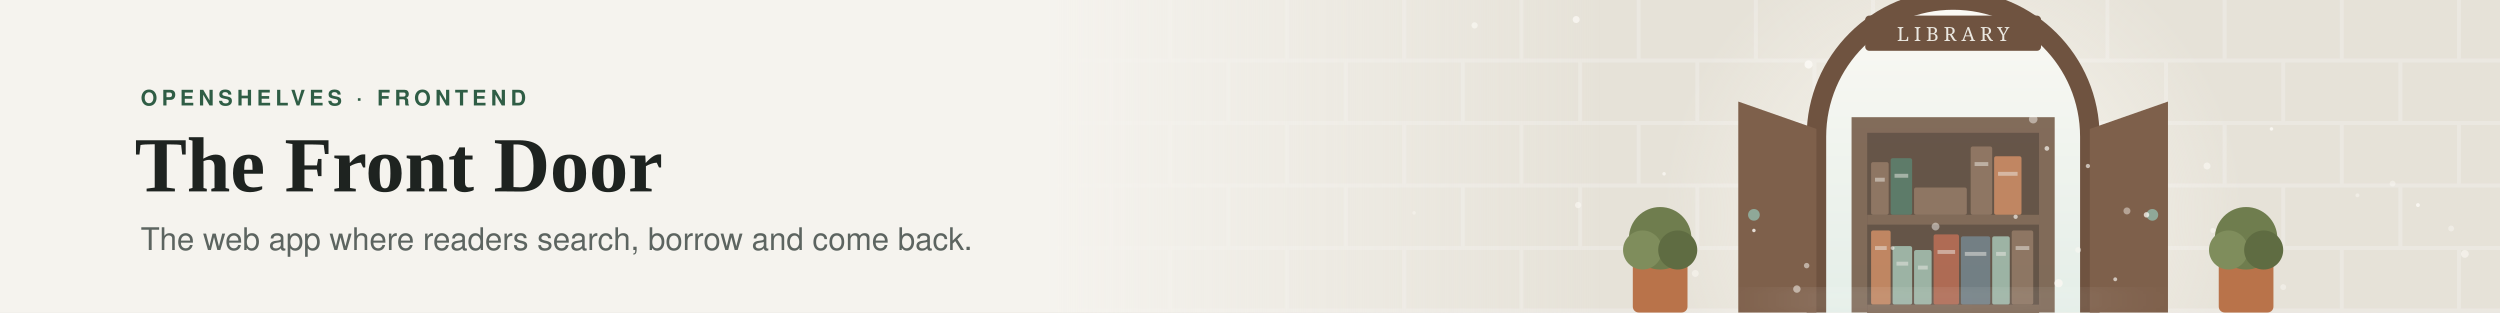
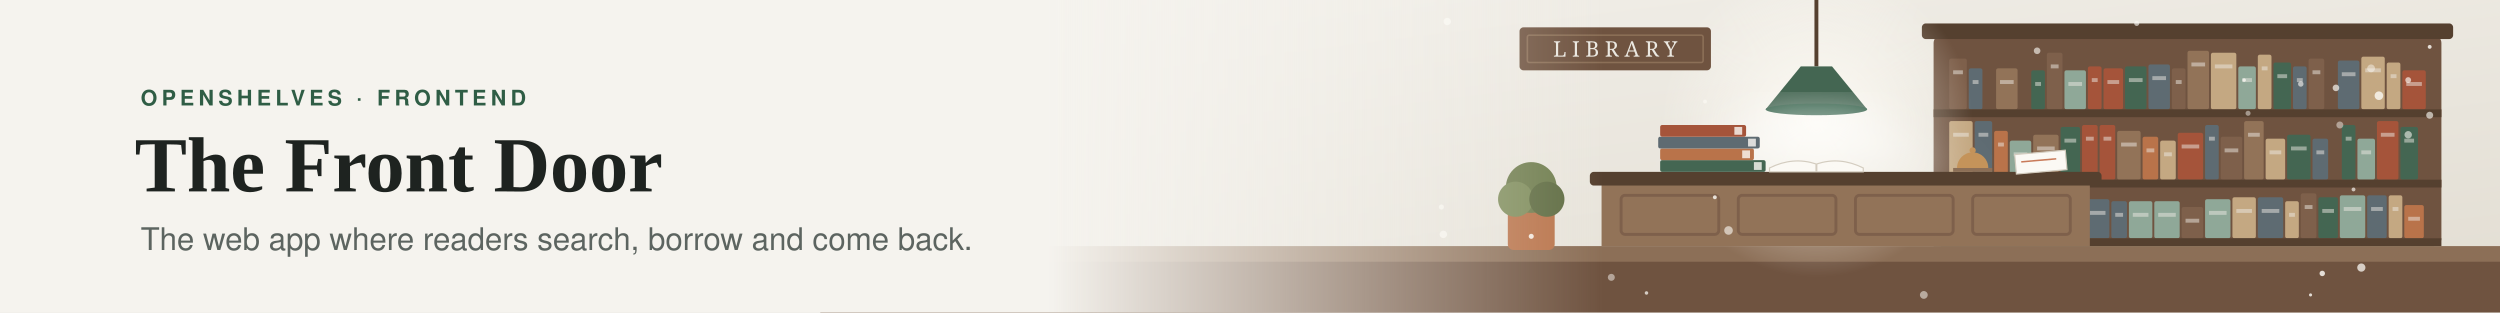
<svg xmlns="http://www.w3.org/2000/svg" width="1280" height="160" viewBox="0 0 1280 160" font-family="'DM Sans', -apple-system, BlinkMacSystemFont, 'Segoe UI', Helvetica, Arial, sans-serif" role="img">
  <defs>
-     <linearGradient id="beam" x1="0" y1="0" x2="0.6" y2="1">
-       <stop offset="0" stop-color="#ffffff" stop-opacity=".7" />
+     <linearGradient id="beam" x1="0" y1="0" x2="0" y2="1">
+       <stop offset="0" stop-color="#ffffff" stop-opacity=".75" />
      <stop offset="1" stop-color="#ffffff" stop-opacity="0" />
    </linearGradient>
    <filter id="soft" x="-20%" y="-20%" width="140%" height="140%">
      <feGaussianBlur stdDeviation="10" />
    </filter>
    <linearGradient id="bg" x1="0" y1="0" x2="1" y2="1">
      <stop offset="0" stop-color="#f5f3ee" />
      <stop offset="1" stop-color="#e2ddd2" />
    </linearGradient>
    <linearGradient id="fade" x1="0" x2="1">
      <stop offset="0.42" stop-color="#f5f3ee" />
      <stop offset="0.64" stop-color="#f5f3ee" stop-opacity="0" />
    </linearGradient>
-     <linearGradient id="doorway" x1="0" y1="0" x2="0" y2="1">
-       <stop offset="0" stop-color="#fbf9f4" />
-       <stop offset="1" stop-color="#e4eee8" />
-     </linearGradient>
    <radialGradient id="glow" cx=".5" cy=".5" r=".5">
-       <stop offset="0" stop-color="#fffdf7" stop-opacity=".8" />
+       <stop offset="0" stop-color="#fffdf7" stop-opacity=".85" />
      <stop offset="1" stop-color="#fffdf7" stop-opacity="0" />
    </radialGradient>
  </defs>
  <rect width="1280" height="160" fill="url(#bg)" />
-   <rect x="420" y="0" width="860" height="160" fill="#ebe8e1" />
-   <rect x="420" y="0" width="58" height="30" fill="#e2ddd2" opacity=".55" />
-   <rect x="480" y="0" width="58" height="30" fill="#e2ddd2" opacity=".55" />
-   <rect x="540" y="0" width="58" height="30" fill="#e2ddd2" opacity=".55" />
-   <rect x="600" y="0" width="58" height="30" fill="#e2ddd2" opacity=".55" />
-   <rect x="660" y="0" width="58" height="30" fill="#e2ddd2" opacity=".55" />
-   <rect x="720" y="0" width="58" height="30" fill="#e2ddd2" opacity=".55" />
-   <rect x="780" y="0" width="58" height="30" fill="#e2ddd2" opacity=".55" />
-   <rect x="840" y="0" width="58" height="30" fill="#e2ddd2" opacity=".55" />
-   <rect x="900" y="0" width="58" height="30" fill="#e2ddd2" opacity=".55" />
-   <rect x="960" y="0" width="58" height="30" fill="#e2ddd2" opacity=".55" />
-   <rect x="1020" y="0" width="58" height="30" fill="#e2ddd2" opacity=".55" />
-   <rect x="1080" y="0" width="58" height="30" fill="#e2ddd2" opacity=".55" />
-   <rect x="1140" y="0" width="58" height="30" fill="#e2ddd2" opacity=".55" />
-   <rect x="1200" y="0" width="58" height="30" fill="#e2ddd2" opacity=".55" />
-   <rect x="1260" y="0" width="58" height="30" fill="#e2ddd2" opacity=".55" />
-   <rect x="1320" y="0" width="58" height="30" fill="#e2ddd2" opacity=".55" />
-   <rect x="450" y="32" width="58" height="30" fill="#e2ddd2" opacity=".55" />
-   <rect x="510" y="32" width="58" height="30" fill="#e2ddd2" opacity=".55" />
-   <rect x="570" y="32" width="58" height="30" fill="#e2ddd2" opacity=".55" />
-   <rect x="630" y="32" width="58" height="30" fill="#e2ddd2" opacity=".55" />
-   <rect x="690" y="32" width="58" height="30" fill="#e2ddd2" opacity=".55" />
-   <rect x="750" y="32" width="58" height="30" fill="#e2ddd2" opacity=".55" />
-   <rect x="810" y="32" width="58" height="30" fill="#e2ddd2" opacity=".55" />
-   <rect x="870" y="32" width="58" height="30" fill="#e2ddd2" opacity=".55" />
-   <rect x="930" y="32" width="58" height="30" fill="#e2ddd2" opacity=".55" />
-   <rect x="990" y="32" width="58" height="30" fill="#e2ddd2" opacity=".55" />
-   <rect x="1050" y="32" width="58" height="30" fill="#e2ddd2" opacity=".55" />
-   <rect x="1110" y="32" width="58" height="30" fill="#e2ddd2" opacity=".55" />
-   <rect x="1170" y="32" width="58" height="30" fill="#e2ddd2" opacity=".55" />
-   <rect x="1230" y="32" width="58" height="30" fill="#e2ddd2" opacity=".55" />
-   <rect x="1290" y="32" width="58" height="30" fill="#e2ddd2" opacity=".55" />
-   <rect x="1350" y="32" width="58" height="30" fill="#e2ddd2" opacity=".55" />
-   <rect x="420" y="64" width="58" height="30" fill="#e2ddd2" opacity=".55" />
-   <rect x="480" y="64" width="58" height="30" fill="#e2ddd2" opacity=".55" />
-   <rect x="540" y="64" width="58" height="30" fill="#e2ddd2" opacity=".55" />
-   <rect x="600" y="64" width="58" height="30" fill="#e2ddd2" opacity=".55" />
-   <rect x="660" y="64" width="58" height="30" fill="#e2ddd2" opacity=".55" />
-   <rect x="720" y="64" width="58" height="30" fill="#e2ddd2" opacity=".55" />
-   <rect x="780" y="64" width="58" height="30" fill="#e2ddd2" opacity=".55" />
-   <rect x="840" y="64" width="58" height="30" fill="#e2ddd2" opacity=".55" />
-   <rect x="900" y="64" width="58" height="30" fill="#e2ddd2" opacity=".55" />
-   <rect x="960" y="64" width="58" height="30" fill="#e2ddd2" opacity=".55" />
-   <rect x="1020" y="64" width="58" height="30" fill="#e2ddd2" opacity=".55" />
-   <rect x="1080" y="64" width="58" height="30" fill="#e2ddd2" opacity=".55" />
-   <rect x="1140" y="64" width="58" height="30" fill="#e2ddd2" opacity=".55" />
-   <rect x="1200" y="64" width="58" height="30" fill="#e2ddd2" opacity=".55" />
-   <rect x="1260" y="64" width="58" height="30" fill="#e2ddd2" opacity=".55" />
-   <rect x="1320" y="64" width="58" height="30" fill="#e2ddd2" opacity=".55" />
-   <rect x="450" y="96" width="58" height="30" fill="#e2ddd2" opacity=".55" />
-   <rect x="510" y="96" width="58" height="30" fill="#e2ddd2" opacity=".55" />
-   <rect x="570" y="96" width="58" height="30" fill="#e2ddd2" opacity=".55" />
-   <rect x="630" y="96" width="58" height="30" fill="#e2ddd2" opacity=".55" />
-   <rect x="690" y="96" width="58" height="30" fill="#e2ddd2" opacity=".55" />
-   <rect x="750" y="96" width="58" height="30" fill="#e2ddd2" opacity=".55" />
-   <rect x="810" y="96" width="58" height="30" fill="#e2ddd2" opacity=".55" />
-   <rect x="870" y="96" width="58" height="30" fill="#e2ddd2" opacity=".55" />
-   <rect x="930" y="96" width="58" height="30" fill="#e2ddd2" opacity=".55" />
-   <rect x="990" y="96" width="58" height="30" fill="#e2ddd2" opacity=".55" />
-   <rect x="1050" y="96" width="58" height="30" fill="#e2ddd2" opacity=".55" />
-   <rect x="1110" y="96" width="58" height="30" fill="#e2ddd2" opacity=".55" />
-   <rect x="1170" y="96" width="58" height="30" fill="#e2ddd2" opacity=".55" />
-   <rect x="1230" y="96" width="58" height="30" fill="#e2ddd2" opacity=".55" />
-   <rect x="1290" y="96" width="58" height="30" fill="#e2ddd2" opacity=".55" />
-   <rect x="1350" y="96" width="58" height="30" fill="#e2ddd2" opacity=".55" />
-   <rect x="420" y="128" width="58" height="30" fill="#e2ddd2" opacity=".55" />
-   <rect x="480" y="128" width="58" height="30" fill="#e2ddd2" opacity=".55" />
-   <rect x="540" y="128" width="58" height="30" fill="#e2ddd2" opacity=".55" />
-   <rect x="600" y="128" width="58" height="30" fill="#e2ddd2" opacity=".55" />
-   <rect x="660" y="128" width="58" height="30" fill="#e2ddd2" opacity=".55" />
-   <rect x="720" y="128" width="58" height="30" fill="#e2ddd2" opacity=".55" />
-   <rect x="780" y="128" width="58" height="30" fill="#e2ddd2" opacity=".55" />
-   <rect x="840" y="128" width="58" height="30" fill="#e2ddd2" opacity=".55" />
-   <rect x="900" y="128" width="58" height="30" fill="#e2ddd2" opacity=".55" />
-   <rect x="960" y="128" width="58" height="30" fill="#e2ddd2" opacity=".55" />
-   <rect x="1020" y="128" width="58" height="30" fill="#e2ddd2" opacity=".55" />
-   <rect x="1080" y="128" width="58" height="30" fill="#e2ddd2" opacity=".55" />
-   <rect x="1140" y="128" width="58" height="30" fill="#e2ddd2" opacity=".55" />
-   <rect x="1200" y="128" width="58" height="30" fill="#e2ddd2" opacity=".55" />
-   <rect x="1260" y="128" width="58" height="30" fill="#e2ddd2" opacity=".55" />
-   <rect x="1320" y="128" width="58" height="30" fill="#e2ddd2" opacity=".55" />
-   <circle cx="1000" cy="110" r="150" fill="url(#glow)" />
-   <path d="M930,160 V70 A70,70 0 0 1 1070,70 V160Z" fill="url(#doorway)" />
-   <path d="M930,160 V70 A70,70 0 0 1 1070,70 V160" fill="none" stroke="#6f5340" stroke-width="10" />
-   <path d="M930,160 V66 L890,52 V160Z" fill="#7e604b" />
-   <path d="M1070,160 V66 L1110,52 V160Z" fill="#7e604b" />
-   <circle cx="898" cy="110" r="3" fill="#8fa898" />
-   <circle cx="1102" cy="110" r="3" fill="#8fa898" />
-   <g opacity=".85">
-     <rect x="948" y="60" width="104" height="100" fill="#6f5340" />
-     <rect x="956" y="68" width="88" height="92" fill="#4e3a2b" />
-     <rect x="958" y="83" width="9" height="27" rx="1" fill="#7e604b" />
-     <rect x="960" y="91" width="5" height="2" fill="#ebe8e1" opacity=".5" />
-     <rect x="968" y="81" width="11" height="29" rx="1" fill="#446652" />
-     <rect x="970" y="89" width="7" height="2" fill="#ebe8e1" opacity=".5" />
-     <rect x="980" y="96" width="27" height="14" rx="1" fill="#7e604b" />
-     <rect x="1009" y="75" width="11" height="35" rx="1" fill="#7e604b" />
-     <rect x="1011" y="83" width="7" height="2" fill="#ebe8e1" opacity=".5" />
-     <rect x="1021" y="80" width="14" height="30" rx="1" fill="#b9734a" />
-     <rect x="1023" y="88" width="10" height="2" fill="#ebe8e1" opacity=".5" />
-     <rect x="956" y="110" width="88" height="5" fill="#6f5340" />
-     <rect x="958" y="118" width="10" height="38" rx="1" fill="#b9734a" />
-     <rect x="960" y="126" width="6" height="2" fill="#ebe8e1" opacity=".5" />
-     <rect x="969" y="126" width="10" height="30" rx="1" fill="#8fa898" />
-     <rect x="971" y="134" width="6" height="2" fill="#ebe8e1" opacity=".5" />
-     <rect x="980" y="128" width="9" height="28" rx="1" fill="#8fa898" />
-     <rect x="982" y="136" width="5" height="2" fill="#ebe8e1" opacity=".5" />
-     <rect x="990" y="120" width="13" height="36" rx="1" fill="#a5543a" />
-     <rect x="992" y="128" width="9" height="2" fill="#ebe8e1" opacity=".5" />
-     <rect x="1004" y="121" width="15" height="35" rx="1" fill="#5e6b72" />
-     <rect x="1006" y="129" width="11" height="2" fill="#ebe8e1" opacity=".5" />
-     <rect x="1020" y="121" width="9" height="35" rx="1" fill="#8fa898" />
-     <rect x="1022" y="129" width="5" height="2" fill="#ebe8e1" opacity=".5" />
-     <rect x="1030" y="118" width="11" height="38" rx="1" fill="#7e604b" />
-     <rect x="1032" y="126" width="7" height="2" fill="#ebe8e1" opacity=".5" />
-     <rect x="956" y="156" width="88" height="5" fill="#6f5340" />
+   <rect x="420" y="132" width="860" height="28" fill="#6f5340" />
+   <rect x="420" y="126" width="860" height="8" fill="#8c6f57" />
+   <rect x="990" y="18" width="260" height="108" rx="4" fill="#6f5340" />
+   <rect x="984" y="12" width="272" height="8" rx="2" fill="#55402f" />
+   <rect x="998" y="30" width="9" height="26" rx="1" fill="#7e604b" />
+   <rect x="1000" y="36" width="5" height="2" fill="#ebe8e1" opacity=".5" />
+   <rect x="1008" y="35" width="7" height="21" rx="1" fill="#5e6b72" />
+   <rect x="1010" y="41" width="3" height="2" fill="#ebe8e1" opacity=".5" />
+   <rect x="1022" y="35" width="11" height="21" rx="1" fill="#927358" />
+   <rect x="1024" y="41" width="7" height="2" fill="#ebe8e1" opacity=".5" />
+   <rect x="1040" y="36" width="7" height="20" rx="1" fill="#446652" />
+   <rect x="1042" y="42" width="3" height="2" fill="#ebe8e1" opacity=".5" />
+   <rect x="1048" y="27" width="8" height="29" rx="1" fill="#7e604b" />
+   <rect x="1050" y="33" width="4" height="2" fill="#ebe8e1" opacity=".5" />
+   <rect x="1057" y="36" width="11" height="20" rx="1" fill="#8fa898" />
+   <rect x="1059" y="42" width="7" height="2" fill="#ebe8e1" opacity=".5" />
+   <rect x="1069" y="34" width="7" height="22" rx="1" fill="#a5543a" />
+   <rect x="1071" y="40" width="3" height="2" fill="#ebe8e1" opacity=".5" />
+   <rect x="1077" y="35" width="10" height="21" rx="1" fill="#a5543a" />
+   <rect x="1079" y="41" width="6" height="2" fill="#ebe8e1" opacity=".5" />
+   <rect x="1088" y="34" width="11" height="22" rx="1" fill="#446652" />
+   <rect x="1090" y="40" width="7" height="2" fill="#ebe8e1" opacity=".5" />
+   <rect x="1100" y="33" width="11" height="23" rx="1" fill="#5e6b72" />
+   <rect x="1102" y="39" width="7" height="2" fill="#ebe8e1" opacity=".5" />
+   <rect x="1112" y="35" width="7" height="21" rx="1" fill="#7e604b" />
+   <rect x="1114" y="41" width="3" height="2" fill="#ebe8e1" opacity=".5" />
+   <rect x="1120" y="26" width="11" height="30" rx="1" fill="#927358" />
+   <rect x="1122" y="32" width="7" height="2" fill="#ebe8e1" opacity=".5" />
+   <rect x="1132" y="27" width="13" height="29" rx="1" fill="#c4a882" />
+   <rect x="1134" y="33" width="9" height="2" fill="#ebe8e1" opacity=".5" />
+   <rect x="1146" y="34" width="9" height="22" rx="1" fill="#8fa898" />
+   <rect x="1148" y="40" width="5" height="2" fill="#ebe8e1" opacity=".5" />
+   <rect x="1156" y="28" width="7" height="28" rx="1" fill="#c4a882" />
+   <rect x="1158" y="34" width="3" height="2" fill="#ebe8e1" opacity=".5" />
+   <rect x="1164" y="32" width="9" height="24" rx="1" fill="#446652" />
+   <rect x="1166" y="38" width="5" height="2" fill="#ebe8e1" opacity=".5" />
+   <rect x="1174" y="34" width="7" height="22" rx="1" fill="#5e6b72" />
+   <rect x="1176" y="40" width="3" height="2" fill="#ebe8e1" opacity=".5" />
+   <rect x="1182" y="30" width="8" height="26" rx="1" fill="#7e604b" />
+   <rect x="1184" y="36" width="4" height="2" fill="#ebe8e1" opacity=".5" />
+   <rect x="1197" y="31" width="11" height="25" rx="1" fill="#5e6b72" />
+   <rect x="1199" y="37" width="7" height="2" fill="#ebe8e1" opacity=".5" />
+   <rect x="1209" y="29" width="12" height="27" rx="1" fill="#c4a882" />
+   <rect x="1211" y="35" width="8" height="2" fill="#ebe8e1" opacity=".5" />
+   <rect x="1222" y="32" width="7" height="24" rx="1" fill="#c4a882" />
+   <rect x="1224" y="38" width="3" height="2" fill="#ebe8e1" opacity=".5" />
+   <rect x="1230" y="36" width="12" height="20" rx="1" fill="#a5543a" />
+   <rect x="1232" y="42" width="8" height="2" fill="#ebe8e1" opacity=".5" />
+   <rect x="990" y="56" width="260" height="4" fill="#55402f" />
+   <rect x="998" y="62" width="12" height="30" rx="1" fill="#c4a882" />
+   <rect x="1000" y="68" width="8" height="2" fill="#ebe8e1" opacity=".5" />
+   <rect x="1011" y="62" width="9" height="30" rx="1" fill="#5e6b72" />
+   <rect x="1013" y="68" width="5" height="2" fill="#ebe8e1" opacity=".5" />
+   <rect x="1021" y="67" width="7" height="25" rx="1" fill="#b9734a" />
+   <rect x="1023" y="73" width="3" height="2" fill="#ebe8e1" opacity=".5" />
+   <rect x="1029" y="72" width="11" height="20" rx="1" fill="#8fa898" />
+   <rect x="1031" y="78" width="7" height="2" fill="#ebe8e1" opacity=".5" />
+   <rect x="1041" y="69" width="13" height="23" rx="1" fill="#927358" />
+   <rect x="1043" y="75" width="9" height="2" fill="#ebe8e1" opacity=".5" />
+   <rect x="1055" y="65" width="10" height="27" rx="1" fill="#446652" />
+   <rect x="1057" y="71" width="6" height="2" fill="#ebe8e1" opacity=".5" />
+   <rect x="1066" y="64" width="8" height="28" rx="1" fill="#a5543a" />
+   <rect x="1068" y="70" width="4" height="2" fill="#ebe8e1" opacity=".5" />
+   <rect x="1075" y="64" width="8" height="28" rx="1" fill="#a5543a" />
+   <rect x="1077" y="70" width="4" height="2" fill="#ebe8e1" opacity=".5" />
+   <rect x="1084" y="67" width="12" height="25" rx="1" fill="#927358" />
+   <rect x="1086" y="73" width="8" height="2" fill="#ebe8e1" opacity=".5" />
+   <rect x="1097" y="70" width="8" height="22" rx="1" fill="#b9734a" />
+   <rect x="1099" y="76" width="4" height="2" fill="#ebe8e1" opacity=".5" />
+   <rect x="1106" y="72" width="8" height="20" rx="1" fill="#c4a882" />
+   <rect x="1108" y="78" width="4" height="2" fill="#ebe8e1" opacity=".5" />
+   <rect x="1115" y="68" width="13" height="24" rx="1" fill="#a5543a" />
+   <rect x="1117" y="74" width="9" height="2" fill="#ebe8e1" opacity=".5" />
+   <rect x="1129" y="64" width="7" height="28" rx="1" fill="#5e6b72" />
+   <rect x="1131" y="70" width="3" height="2" fill="#ebe8e1" opacity=".5" />
+   <rect x="1137" y="70" width="11" height="22" rx="1" fill="#7e604b" />
+   <rect x="1139" y="76" width="7" height="2" fill="#ebe8e1" opacity=".5" />
+   <rect x="1149" y="62" width="10" height="30" rx="1" fill="#927358" />
+   <rect x="1151" y="68" width="6" height="2" fill="#ebe8e1" opacity=".5" />
+   <rect x="1160" y="71" width="10" height="21" rx="1" fill="#c4a882" />
+   <rect x="1162" y="77" width="6" height="2" fill="#ebe8e1" opacity=".5" />
+   <rect x="1171" y="69" width="12" height="23" rx="1" fill="#446652" />
+   <rect x="1173" y="75" width="8" height="2" fill="#ebe8e1" opacity=".5" />
+   <rect x="1184" y="71" width="8" height="21" rx="1" fill="#5e6b72" />
+   <rect x="1186" y="77" width="4" height="2" fill="#ebe8e1" opacity=".5" />
+   <rect x="1199" y="64" width="7" height="28" rx="1" fill="#446652" />
+   <rect x="1201" y="70" width="3" height="2" fill="#ebe8e1" opacity=".5" />
+   <rect x="1207" y="71" width="9" height="21" rx="1" fill="#8fa898" />
+   <rect x="1209" y="77" width="5" height="2" fill="#ebe8e1" opacity=".5" />
+   <rect x="1217" y="62" width="11" height="30" rx="1" fill="#a5543a" />
+   <rect x="1219" y="68" width="7" height="2" fill="#ebe8e1" opacity=".5" />
+   <rect x="1229" y="65" width="9" height="27" rx="1" fill="#446652" />
+   <rect x="1231" y="71" width="5" height="2" fill="#ebe8e1" opacity=".5" />
+   <rect x="990" y="92" width="260" height="4" fill="#55402f" />
+   <rect x="998" y="99" width="13" height="23" rx="1" fill="#c4a882" />
+   <rect x="1000" y="105" width="9" height="2" fill="#ebe8e1" opacity=".5" />
+   <rect x="1012" y="104" width="10" height="18" rx="1" fill="#446652" />
+   <rect x="1014" y="110" width="6" height="2" fill="#ebe8e1" opacity=".5" />
+   <rect x="1023" y="102" width="12" height="20" rx="1" fill="#c4a882" />
+   <rect x="1025" y="108" width="8" height="2" fill="#ebe8e1" opacity=".5" />
+   <rect x="1036" y="98" width="13" height="24" rx="1" fill="#7e604b" />
+   <rect x="1038" y="104" width="9" height="2" fill="#ebe8e1" opacity=".5" />
+   <rect x="1050" y="98" width="8" height="24" rx="1" fill="#5e6b72" />
+   <rect x="1052" y="104" width="4" height="2" fill="#ebe8e1" opacity=".5" />
+   <rect x="1059" y="106" width="8" height="16" rx="1" fill="#a5543a" />
+   <rect x="1061" y="112" width="4" height="2" fill="#ebe8e1" opacity=".5" />
+   <rect x="1068" y="102" width="12" height="20" rx="1" fill="#5e6b72" />
+   <rect x="1070" y="108" width="8" height="2" fill="#ebe8e1" opacity=".5" />
+   <rect x="1081" y="103" width="8" height="19" rx="1" fill="#5e6b72" />
+   <rect x="1083" y="109" width="4" height="2" fill="#ebe8e1" opacity=".5" />
+   <rect x="1090" y="103" width="12" height="19" rx="1" fill="#8fa898" />
+   <rect x="1092" y="109" width="8" height="2" fill="#ebe8e1" opacity=".5" />
+   <rect x="1103" y="103" width="13" height="19" rx="1" fill="#8fa898" />
+   <rect x="1105" y="109" width="9" height="2" fill="#ebe8e1" opacity=".5" />
+   <rect x="1117" y="106" width="11" height="16" rx="1" fill="#7e604b" />
+   <rect x="1119" y="112" width="7" height="2" fill="#ebe8e1" opacity=".5" />
+   <rect x="1129" y="102" width="13" height="20" rx="1" fill="#8fa898" />
+   <rect x="1131" y="108" width="9" height="2" fill="#ebe8e1" opacity=".5" />
+   <rect x="1143" y="101" width="12" height="21" rx="1" fill="#c4a882" />
+   <rect x="1145" y="107" width="8" height="2" fill="#ebe8e1" opacity=".5" />
+   <rect x="1156" y="101" width="13" height="21" rx="1" fill="#5e6b72" />
+   <rect x="1158" y="107" width="9" height="2" fill="#ebe8e1" opacity=".5" />
+   <rect x="1170" y="103" width="7" height="19" rx="1" fill="#c4a882" />
+   <rect x="1172" y="109" width="3" height="2" fill="#ebe8e1" opacity=".5" />
+   <rect x="1178" y="99" width="8" height="23" rx="1" fill="#7e604b" />
+   <rect x="1180" y="105" width="4" height="2" fill="#ebe8e1" opacity=".5" />
+   <rect x="1187" y="101" width="10" height="21" rx="1" fill="#446652" />
+   <rect x="1189" y="107" width="6" height="2" fill="#ebe8e1" opacity=".5" />
+   <rect x="1198" y="100" width="13" height="22" rx="1" fill="#8fa898" />
+   <rect x="1200" y="106" width="9" height="2" fill="#ebe8e1" opacity=".5" />
+   <rect x="1212" y="100" width="10" height="22" rx="1" fill="#5e6b72" />
+   <rect x="1214" y="106" width="6" height="2" fill="#ebe8e1" opacity=".5" />
+   <rect x="1223" y="100" width="7" height="22" rx="1" fill="#c4a882" />
+   <rect x="1225" y="106" width="3" height="2" fill="#ebe8e1" opacity=".5" />
+   <rect x="1231" y="105" width="10" height="17" rx="1" fill="#b9734a" />
+   <rect x="1233" y="111" width="6" height="2" fill="#ebe8e1" opacity=".5" />
+   <rect x="990" y="122" width="260" height="4" fill="#55402f" />
+   <circle cx="930" cy="62" r="80" fill="url(#glow)" />
+   <line x1="930" y1="0" x2="930" y2="34" stroke="#55402f" stroke-width="2" />
+   <path d="M922,34 L938,34 L956,56 L904,56Z" fill="#446652" />
+   <ellipse cx="930" cy="56" rx="26" ry="3" fill="#2f5d45" />
+   <g filter="url(#soft)">
+     <polygon points="908,56 952,56 1020,100 840,100" fill="url(#beam)" />
  </g>
-   <g filter="url(#soft)">
-     <polygon points="930,160 1070,160 1180,160 820,160" fill="#ffffff" />
-     <polygon points="935,150 1065,150 1150,165 850,165" fill="url(#beam)" />
+   <rect x="820" y="94" width="250" height="32" fill="#927358" />
+   <rect x="814" y="88" width="262" height="7" rx="2" fill="#55402f" />
+   <rect x="830" y="100" width="50" height="20" rx="2" fill="none" stroke="#7e604b" stroke-width="1.5" />
+   <rect x="890" y="100" width="50" height="20" rx="2" fill="none" stroke="#7e604b" stroke-width="1.5" />
+   <rect x="950" y="100" width="50" height="20" rx="2" fill="none" stroke="#7e604b" stroke-width="1.5" />
+   <rect x="1010" y="100" width="50" height="20" rx="2" fill="none" stroke="#7e604b" stroke-width="1.5" />
+   <rect x="850" y="82" width="54" height="6" rx="1" fill="#446652" />
+   <rect x="898" y="83" width="4" height="4" fill="#fbf9f4" opacity=".8" />
+   <rect x="850" y="76" width="48" height="6" rx="1" fill="#b9734a" />
+   <rect x="892" y="77" width="4" height="4" fill="#fbf9f4" opacity=".8" />
+   <rect x="849" y="70" width="52" height="6" rx="1" fill="#5e6b72" />
+   <rect x="895" y="71" width="4" height="4" fill="#fbf9f4" opacity=".8" />
+   <rect x="850" y="64" width="44" height="6" rx="1" fill="#a5543a" />
+   <rect x="888" y="65" width="4" height="4" fill="#fbf9f4" opacity=".8" />
+   <path d="M906,86 Q918,80 930,84 Q942,80 954,86 L954,88 L906,88Z" fill="#fbf9f4" stroke="#d3ccbf" stroke-width=".6" />
+   <line x1="930" y1="84" x2="930" y2="88" stroke="#d3ccbf" />
+   <rect x="1000" y="86" width="20" height="2" fill="#8c6f57" />
+   <path d="M1002,86 A8,8 0 0 1 1018,86Z" fill="#c4935a" />
+   <circle cx="1010" cy="77" r="1.6" fill="#c4935a" />
+   <g transform="rotate(-5 1045 84)">
+     <rect x="1032" y="78" width="26" height="10" fill="#fbf9f4" stroke="#d3ccbf" stroke-width=".6" />
+     <line x1="1035" y1="82" x2="1053" y2="82" stroke="#c97b5a" stroke-width=".8" />
  </g>
-   <rect x="955" y="8" width="90" height="18" rx="2" fill="#6f5340" />
-   <text x="1000" y="21" text-anchor="middle" font-family="Literata, Georgia, serif" font-size="10" letter-spacing="2.5" fill="#ebe8e1">LIBRARY</text>
-   <rect x="836" y="132" width="28" height="28" rx="3" fill="#b9734a" />
-   <circle cx="850" cy="122" r="16" fill="#6f7d4e" />
-   <circle cx="841" cy="128" r="10" fill="#7f8d5c" />
-   <circle cx="859" cy="128" r="10" fill="#5f6c42" />
-   <rect x="1136" y="132" width="28" height="28" rx="3" fill="#b9734a" />
-   <circle cx="1150" cy="122" r="16" fill="#6f7d4e" />
-   <circle cx="1141" cy="128" r="10" fill="#7f8d5c" />
-   <circle cx="1159" cy="128" r="10" fill="#5f6c42" />
+   <rect x="772" y="106" width="24" height="22" rx="3" fill="#b9734a" />
+   <circle cx="784" cy="96" r="13" fill="#6f7d4e" />
+   <circle cx="776" cy="102" r="9" fill="#7f8d5c" />
+   <circle cx="792" cy="102" r="9" fill="#5f6c42" />
+   <rect x="778" y="14" width="98" height="22" rx="2" fill="#6f5340" />
+   <rect x="782" y="18" width="90" height="14" rx="1" fill="none" stroke="#8c6f57" stroke-width=".8" />
+   <text x="827" y="29" text-anchor="middle" font-family="Literata, Georgia, serif" font-size="11" letter-spacing="2.8" fill="#ebe8e1">LIBRARY</text>
  <rect width="1280" height="160" fill="url(#fade)" />
-   <circle cx="1262" cy="130" r="2.0" fill="#fbf9f4" opacity="0.59" />
-   <circle cx="969" cy="127" r="1.0" fill="#fbf9f4" opacity="0.58" />
-   <circle cx="1089" cy="108" r="1.8" fill="#fbf9f4" opacity="0.44" />
-   <circle cx="1069" cy="85" r="1.1" fill="#fbf9f4" opacity="0.63" />
-   <circle cx="868" cy="140" r="1.8" fill="#fbf9f4" opacity="0.51" />
-   <circle cx="898" cy="118" r="0.9" fill="#fbf9f4" opacity="0.81" />
-   <circle cx="1163" cy="66" r="0.9" fill="#fbf9f4" opacity="0.86" />
-   <circle cx="1032" cy="111" r="1.1" fill="#fbf9f4" opacity="0.65" />
-   <circle cx="1207" cy="100" r="1.0" fill="#fbf9f4" opacity="0.47" />
-   <circle cx="1130" cy="85" r="1.8" fill="#fbf9f4" opacity="0.61" />
-   <circle cx="1041" cy="61" r="2.2" fill="#fbf9f4" opacity="0.47" />
-   <circle cx="991" cy="116" r="2.0" fill="#fbf9f4" opacity="0.48" />
-   <circle cx="808" cy="105" r="1.6" fill="#fbf9f4" opacity="0.59" />
-   <circle cx="1048" cy="76" r="1.2" fill="#fbf9f4" opacity="0.68" />
-   <circle cx="1238" cy="105" r="1.0" fill="#fbf9f4" opacity="0.84" />
-   <circle cx="1133" cy="118" r="1.3" fill="#fbf9f4" opacity="0.55" />
-   <circle cx="807" cy="10" r="1.8" fill="#fbf9f4" opacity="0.76" />
-   <circle cx="1255" cy="117" r="1.5" fill="#fbf9f4" opacity="0.45" />
-   <circle cx="1064" cy="128" r="1.5" fill="#fbf9f4" opacity="0.50" />
-   <circle cx="926" cy="33" r="2.1" fill="#fbf9f4" opacity="0.86" />
-   <circle cx="1225" cy="94" r="1.5" fill="#fbf9f4" opacity="0.46" />
-   <circle cx="920" cy="148" r="1.9" fill="#fbf9f4" opacity="0.52" />
-   <circle cx="852" cy="89" r="0.9" fill="#fbf9f4" opacity="0.77" />
-   <circle cx="1169" cy="147" r="1.5" fill="#fbf9f4" opacity="0.46" />
-   <circle cx="1083" cy="143" r="1.0" fill="#fbf9f4" opacity="0.66" />
-   <circle cx="1054" cy="145" r="2.1" fill="#fbf9f4" opacity="0.78" />
-   <circle cx="1099" cy="110" r="1.4" fill="#fbf9f4" opacity="0.74" />
-   <circle cx="925" cy="136" r="1.4" fill="#fbf9f4" opacity="0.52" />
-   <circle cx="755" cy="13" r="1.6" fill="#fbf9f4" opacity="0.69" />
-   <circle cx="724" cy="109" r="0.9" fill="#fbf9f4" opacity="0.43" />
+   <circle cx="1196" cy="45" r="1.7" fill="#fbf9f4" opacity="0.69" />
+   <circle cx="1205" cy="97" r="1.0" fill="#fbf9f4" opacity="0.67" />
+   <circle cx="741" cy="11" r="1.9" fill="#fbf9f4" opacity="0.75" />
+   <circle cx="825" cy="142" r="1.8" fill="#fbf9f4" opacity="0.49" />
+   <circle cx="919" cy="62" r="0.8" fill="#fbf9f4" opacity="0.52" />
+   <circle cx="1233" cy="69" r="1.9" fill="#fbf9f4" opacity="0.57" />
+   <circle cx="1149" cy="41" r="0.9" fill="#fbf9f4" opacity="0.76" />
+   <circle cx="1189" cy="140" r="1.4" fill="#fbf9f4" opacity="0.83" />
+   <circle cx="1233" cy="41" r="1.5" fill="#fbf9f4" opacity="0.66" />
+   <circle cx="739" cy="120" r="1.9" fill="#fbf9f4" opacity="0.70" />
+   <circle cx="873" cy="52" r="1.0" fill="#fbf9f4" opacity="0.70" />
+   <circle cx="843" cy="150" r="0.9" fill="#fbf9f4" opacity="0.73" />
+   <circle cx="1214" cy="35" r="2.0" fill="#fbf9f4" opacity="0.46" />
+   <circle cx="915" cy="78" r="0.9" fill="#fbf9f4" opacity="0.47" />
+   <circle cx="1183" cy="151" r="0.8" fill="#fbf9f4" opacity="0.82" />
+   <circle cx="784" cy="121" r="1.3" fill="#fbf9f4" opacity="0.86" />
+   <circle cx="1244" cy="59" r="1.8" fill="#fbf9f4" opacity="0.63" />
+   <circle cx="1209" cy="137" r="2.1" fill="#fbf9f4" opacity="0.74" />
+   <circle cx="985" cy="151" r="2.0" fill="#fbf9f4" opacity="0.52" />
+   <circle cx="1178" cy="43" r="1.4" fill="#fbf9f4" opacity="0.60" />
+   <circle cx="1043" cy="26" r="1.7" fill="#fbf9f4" opacity="0.62" />
+   <circle cx="937" cy="85" r="1.9" fill="#fbf9f4" opacity="0.82" />
+   <circle cx="878" cy="101" r="1.0" fill="#fbf9f4" opacity="0.82" />
+   <circle cx="1198" cy="64" r="1.8" fill="#fbf9f4" opacity="0.47" />
+   <circle cx="1218" cy="49" r="2.2" fill="#fbf9f4" opacity="0.80" />
+   <circle cx="885" cy="118" r="2.2" fill="#fbf9f4" opacity="0.61" />
+   <circle cx="1151" cy="58" r="1.3" fill="#fbf9f4" opacity="0.47" />
+   <circle cx="1094" cy="12" r="1.3" fill="#fbf9f4" opacity="0.63" />
+   <circle cx="738" cy="106" r="1.3" fill="#fbf9f4" opacity="0.70" />
+   <circle cx="1244" cy="24" r="1.0" fill="#fbf9f4" opacity="0.83" />
  <text x="72" y="54" font-size="11" font-weight="700" letter-spacing="2.2" fill="#2f5d45">OPENSHELVES · FRONTEND</text>
  <text x="69" y="98" font-family="Literata, Georgia, 'Times New Roman', serif" font-size="40" font-weight="600" fill="#1e2320">The Front Door</text>
  <text x="72" y="128" font-size="16" fill="#5c6460">The web app where readers search, borrow and come back.</text>
</svg>
